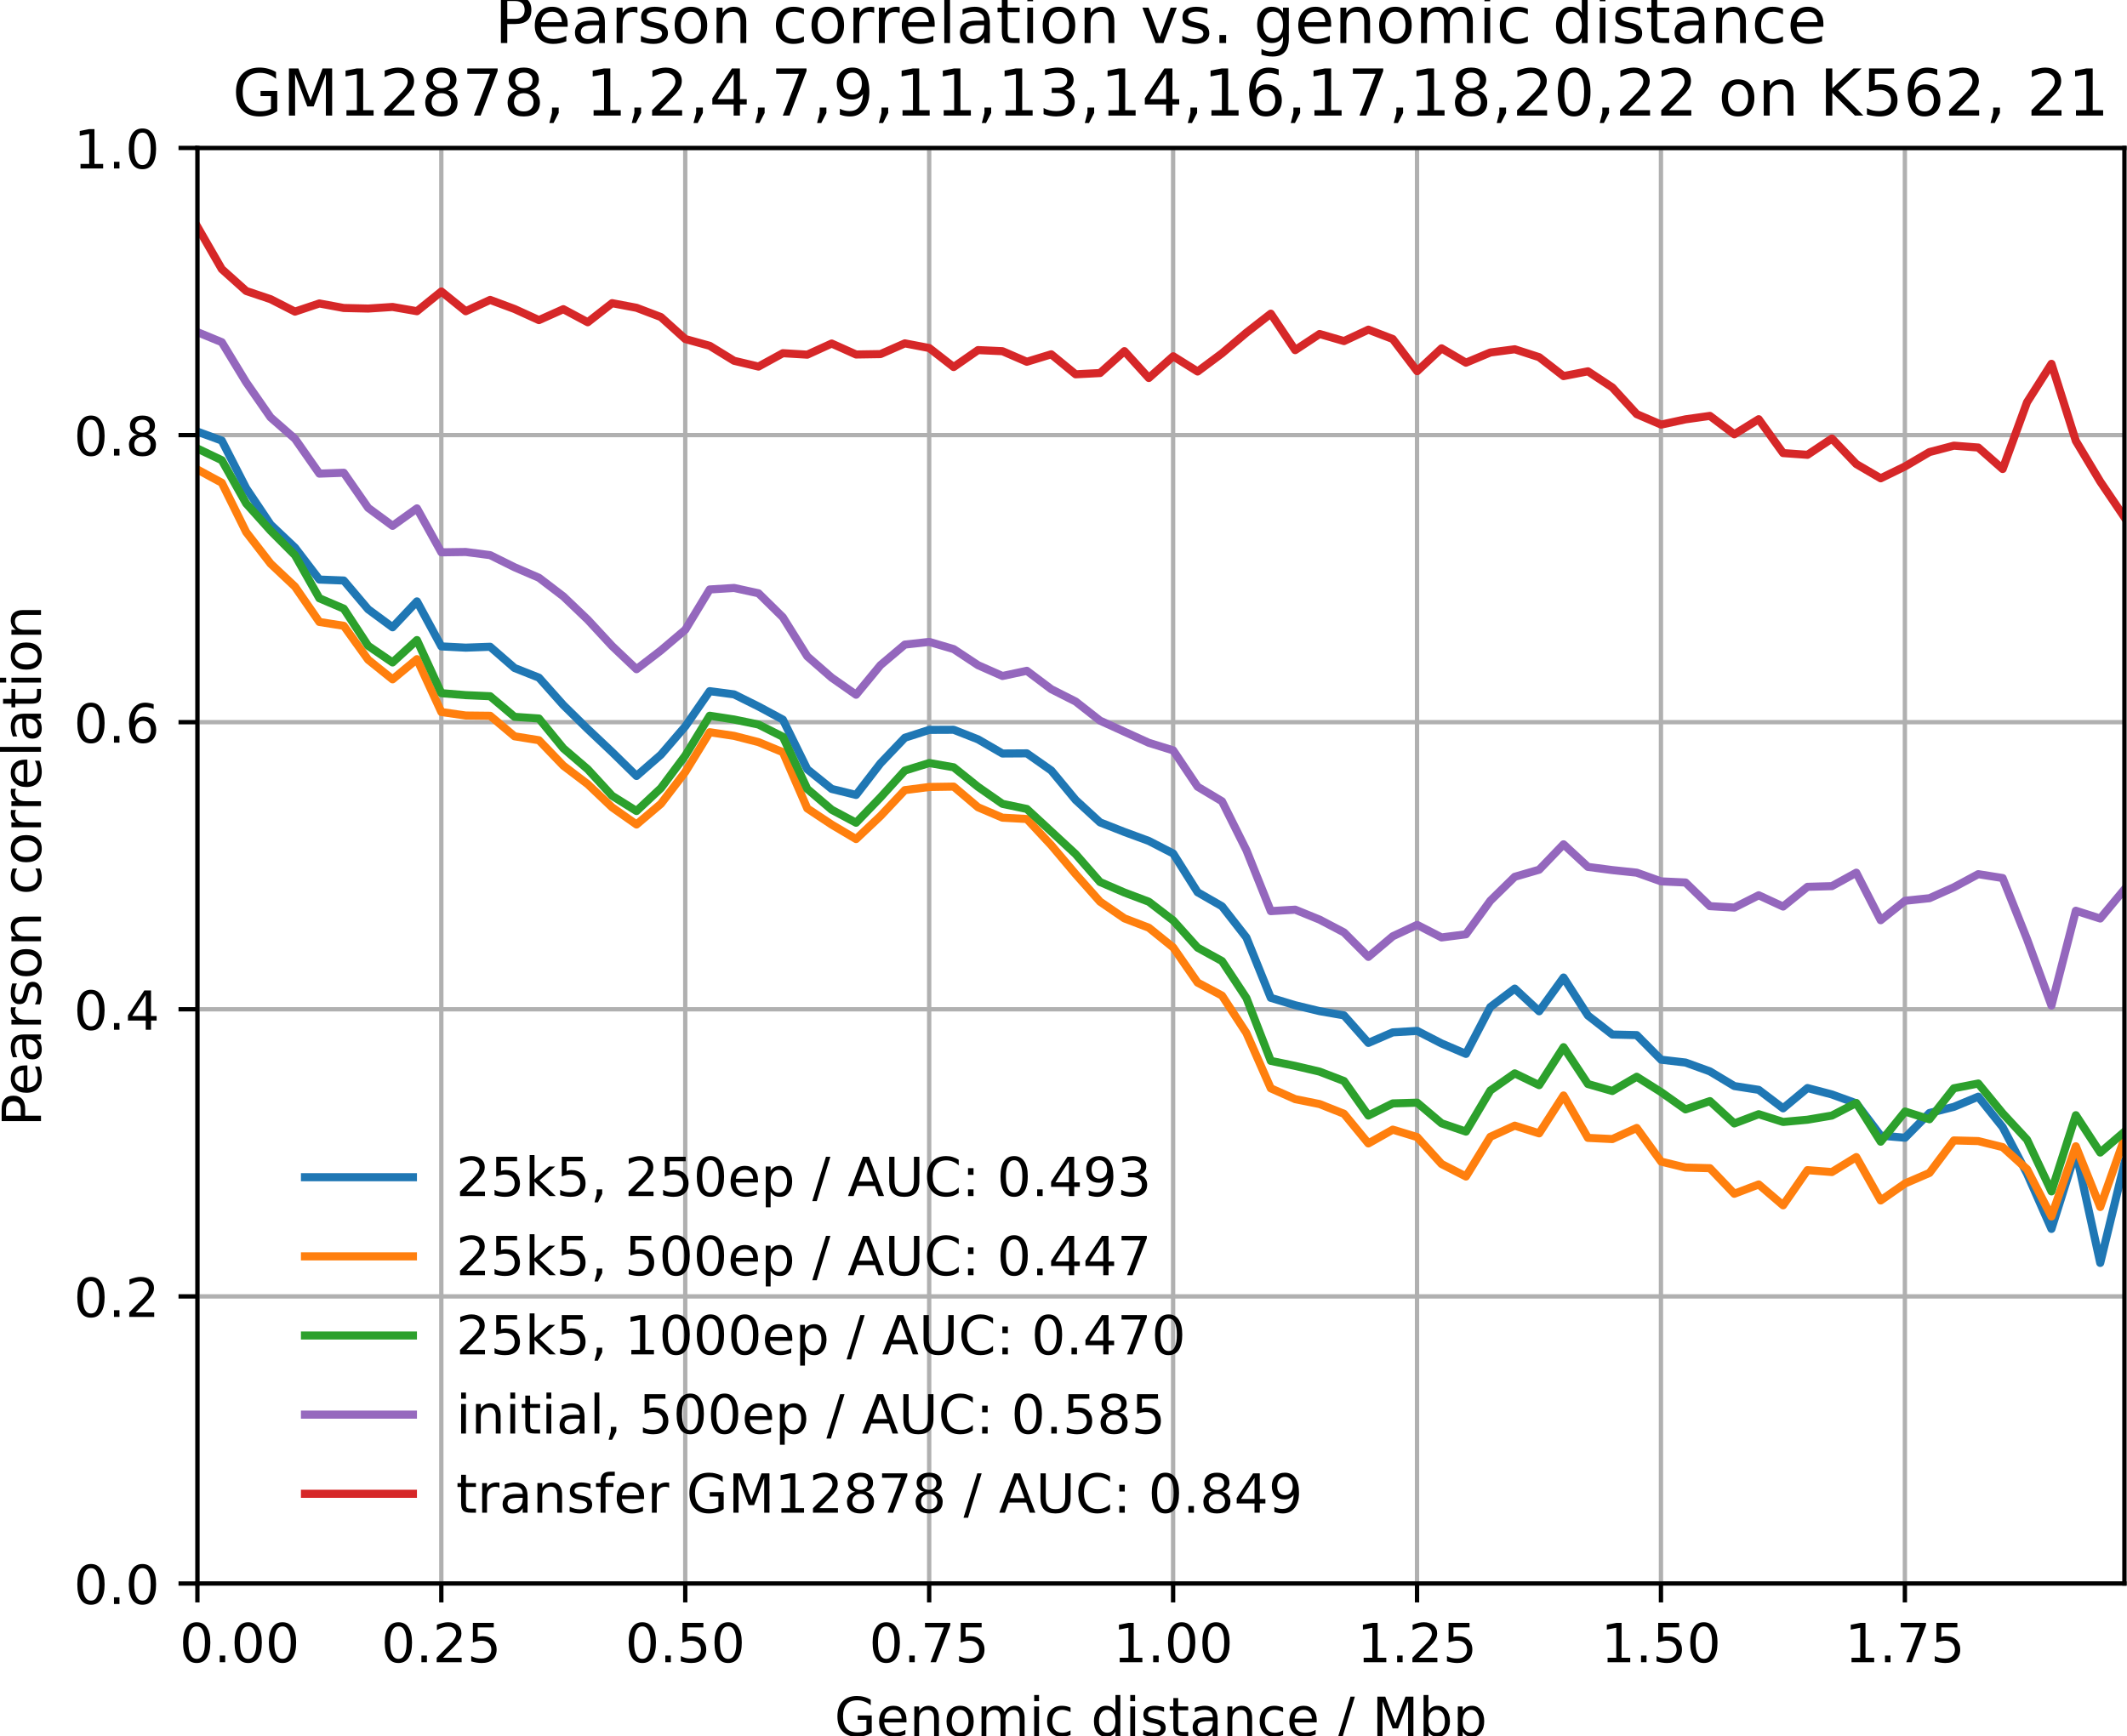
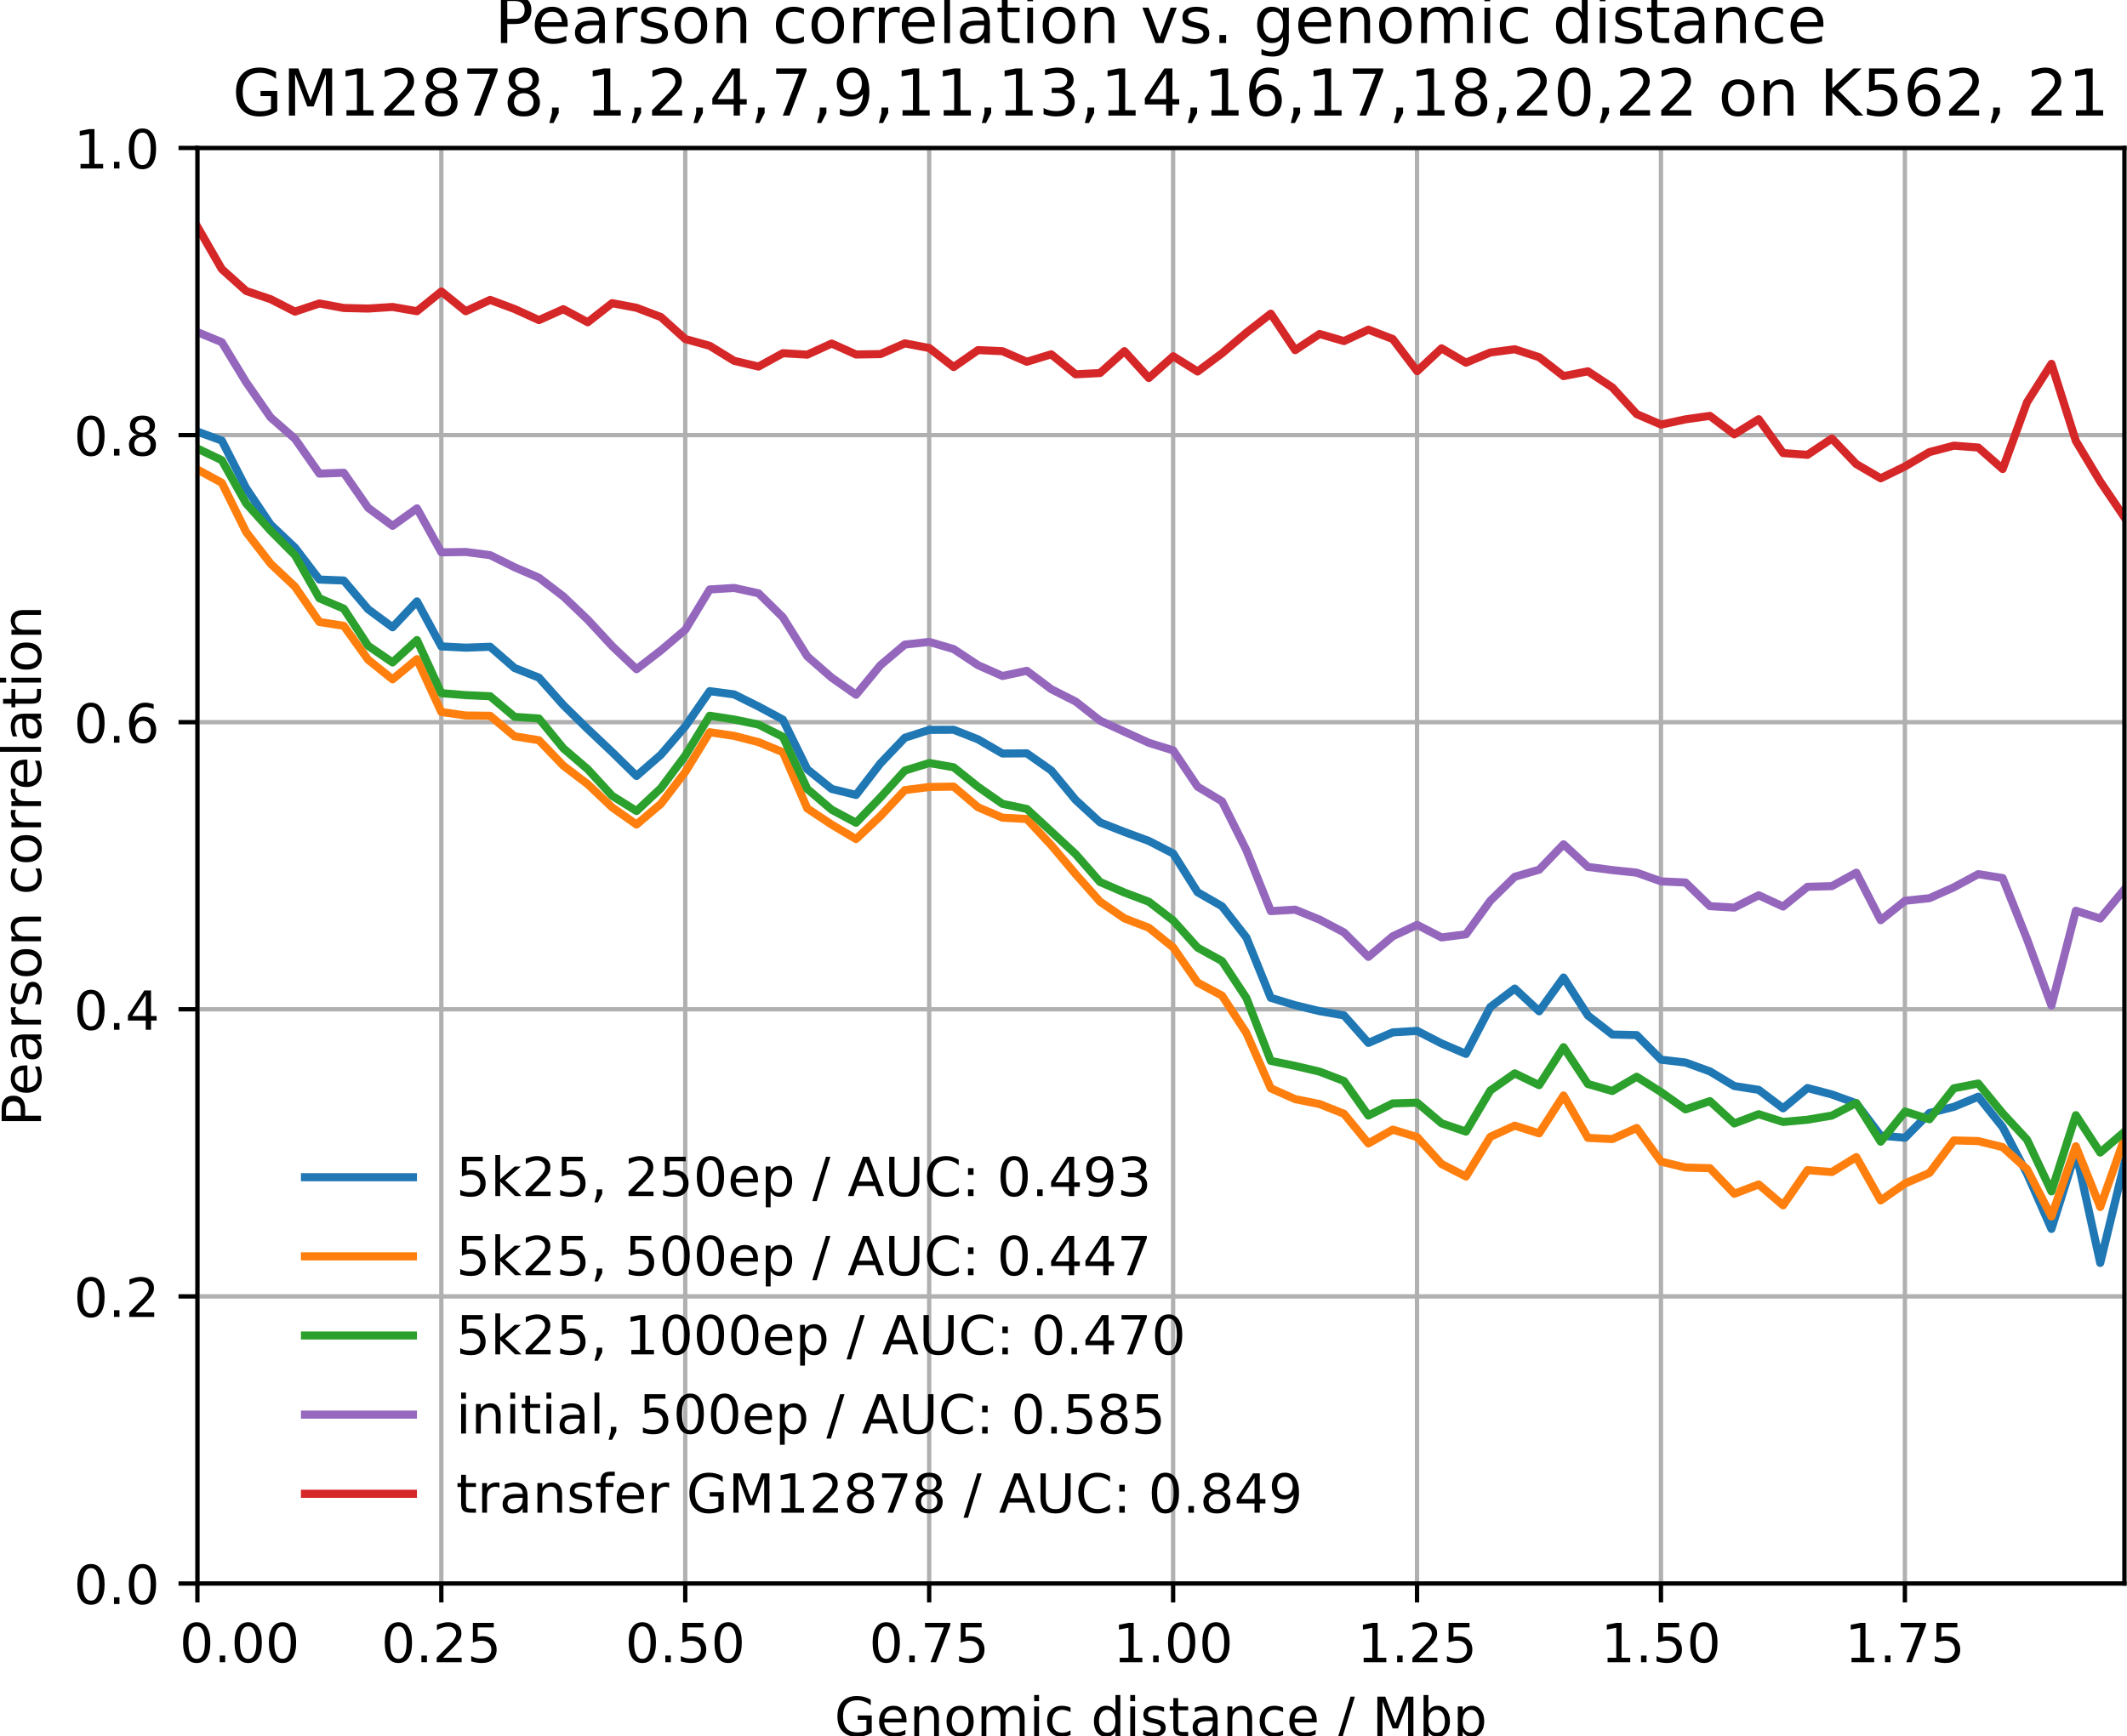
<svg xmlns="http://www.w3.org/2000/svg" version="1.1" id="svg2" xml:space="preserve" width="80mm" height="65.3mm" viewBox="0 0 302.362 246.803">
  <defs id="defs6">
    <clipPath clipPathUnits="userSpaceOnUse" id="clipPath22">
      <path d="M 57.6,38.016 H 414.72 V 304.128 H 57.6 Z" id="path20" />
    </clipPath>
    <clipPath clipPathUnits="userSpaceOnUse" id="clipPath40">
      <path d="M 57.6,38.016 H 414.72 V 304.128 H 57.6 Z" id="path38" />
    </clipPath>
    <clipPath clipPathUnits="userSpaceOnUse" id="clipPath58">
      <path d="M 57.6,38.016 H 414.72 V 304.128 H 57.6 Z" id="path56" />
    </clipPath>
    <clipPath clipPathUnits="userSpaceOnUse" id="clipPath76">
      <path d="M 57.6,38.016 H 414.72 V 304.128 H 57.6 Z" id="path74" />
    </clipPath>
    <clipPath clipPathUnits="userSpaceOnUse" id="clipPath94">
      <path d="M 57.6,38.016 H 414.72 V 304.128 H 57.6 Z" id="path92" />
    </clipPath>
    <clipPath clipPathUnits="userSpaceOnUse" id="clipPath112">
      <path d="M 57.6,38.016 H 414.72 V 304.128 H 57.6 Z" id="path110" />
    </clipPath>
    <clipPath clipPathUnits="userSpaceOnUse" id="clipPath130">
      <path d="M 57.6,38.016 H 414.72 V 304.128 H 57.6 Z" id="path128" />
    </clipPath>
    <clipPath clipPathUnits="userSpaceOnUse" id="clipPath148">
      <path d="M 57.6,38.016 H 414.72 V 304.128 H 57.6 Z" id="path146" />
    </clipPath>
    <clipPath clipPathUnits="userSpaceOnUse" id="clipPath170">
      <path d="M 57.6,38.016 H 414.72 V 304.128 H 57.6 Z" id="path168" />
    </clipPath>
    <clipPath clipPathUnits="userSpaceOnUse" id="clipPath188">
      <path d="M 57.6,38.016 H 414.72 V 304.128 H 57.6 Z" id="path186" />
    </clipPath>
    <clipPath clipPathUnits="userSpaceOnUse" id="clipPath206">
      <path d="M 57.6,38.016 H 414.72 V 304.128 H 57.6 Z" id="path204" />
    </clipPath>
    <clipPath clipPathUnits="userSpaceOnUse" id="clipPath224">
      <path d="M 57.6,38.016 H 414.72 V 304.128 H 57.6 Z" id="path222" />
    </clipPath>
    <clipPath clipPathUnits="userSpaceOnUse" id="clipPath242">
      <path d="M 57.6,38.016 H 414.72 V 304.128 H 57.6 Z" id="path240" />
    </clipPath>
    <clipPath clipPathUnits="userSpaceOnUse" id="clipPath260">
      <path d="M 57.6,38.016 H 414.72 V 304.128 H 57.6 Z" id="path258" />
    </clipPath>
    <clipPath clipPathUnits="userSpaceOnUse" id="clipPath282">
      <path d="M 57.6,38.016 H 414.72 V 304.128 H 57.6 Z" id="path280" />
    </clipPath>
    <clipPath clipPathUnits="userSpaceOnUse" id="clipPath292">
      <path d="M 57.6,38.016 H 414.72 V 304.128 H 57.6 Z" id="path290" />
    </clipPath>
    <clipPath clipPathUnits="userSpaceOnUse" id="clipPath302">
      <path d="M 57.6,38.016 H 414.72 V 304.128 H 57.6 Z" id="path300" />
    </clipPath>
    <clipPath clipPathUnits="userSpaceOnUse" id="clipPath312">
      <path d="M 57.6,38.016 H 414.72 V 304.128 H 57.6 Z" id="path310" />
    </clipPath>
    <clipPath clipPathUnits="userSpaceOnUse" id="clipPath322">
      <path d="M 57.6,38.016 H 414.72 V 304.128 H 57.6 Z" id="path320" />
    </clipPath>
  </defs>
  <g id="g10" transform="matrix(1.333333,0,0,-1.333333,-28.02396,443.5936)">
    <path d="M 53.534,173.389 H 65.04" style="fill:none;stroke:#d62728;stroke-width:0.863;stroke-linecap:square;stroke-linejoin:round;stroke-miterlimit:10;stroke-dasharray:none;stroke-opacity:1" id="path368" />
    <g id="g16" transform="matrix(0.5753,0,0,0.5753,8.926331,141.951)">
      <g id="g18" clip-path="url(#clipPath22)">
        <path d="M 57.6,38.016 V 304.128" style="fill:none;stroke:#b0b0b0;stroke-width:0.8;stroke-linecap:square;stroke-linejoin:round;stroke-miterlimit:10;stroke-dasharray:none;stroke-opacity:1" id="path24" />
      </g>
    </g>
    <path d="m 42.064,163.822 v -2.014" style="fill:#000000;fill-opacity:1;fill-rule:nonzero;stroke:#000000;stroke-width:0.46;stroke-linecap:butt;stroke-linejoin:round;stroke-miterlimit:10;stroke-dasharray:none;stroke-opacity:1" id="path28" />
    <g id="g34" transform="matrix(0.5753,0,0,0.5753,8.926331,141.951)">
      <g id="g36" clip-path="url(#clipPath40)">
        <path d="M 102.805,38.016 V 304.128" style="fill:none;stroke:#b0b0b0;stroke-width:0.8;stroke-linecap:square;stroke-linejoin:round;stroke-miterlimit:10;stroke-dasharray:none;stroke-opacity:1" id="path42" />
      </g>
    </g>
    <path d="m 68.07,163.822 v -2.014" style="fill:#000000;fill-opacity:1;fill-rule:nonzero;stroke:#000000;stroke-width:0.46;stroke-linecap:butt;stroke-linejoin:round;stroke-miterlimit:10;stroke-dasharray:none;stroke-opacity:1" id="path46" />
    <g id="g52" transform="matrix(0.5753,0,0,0.5753,8.926331,141.951)">
      <g id="g54" clip-path="url(#clipPath58)">
        <path d="M 148.01,38.016 V 304.128" style="fill:none;stroke:#b0b0b0;stroke-width:0.8;stroke-linecap:square;stroke-linejoin:round;stroke-miterlimit:10;stroke-dasharray:none;stroke-opacity:1" id="path60" />
      </g>
    </g>
    <path d="m 94.077,163.822 v -2.014" style="fill:#000000;fill-opacity:1;fill-rule:nonzero;stroke:#000000;stroke-width:0.46;stroke-linecap:butt;stroke-linejoin:round;stroke-miterlimit:10;stroke-dasharray:none;stroke-opacity:1" id="path64" />
    <g id="g70" transform="matrix(0.5753,0,0,0.5753,8.926331,141.951)">
      <g id="g72" clip-path="url(#clipPath76)">
        <path d="M 193.215,38.016 V 304.128" style="fill:none;stroke:#b0b0b0;stroke-width:0.8;stroke-linecap:square;stroke-linejoin:round;stroke-miterlimit:10;stroke-dasharray:none;stroke-opacity:1" id="path78" />
      </g>
    </g>
    <path d="m 120.083,163.822 v -2.014" style="fill:#000000;fill-opacity:1;fill-rule:nonzero;stroke:#000000;stroke-width:0.46;stroke-linecap:butt;stroke-linejoin:round;stroke-miterlimit:10;stroke-dasharray:none;stroke-opacity:1" id="path82" />
    <g id="g88" transform="matrix(0.5753,0,0,0.5753,8.926331,141.951)">
      <g id="g90" clip-path="url(#clipPath94)">
        <path d="M 238.42,38.016 V 304.128" style="fill:none;stroke:#b0b0b0;stroke-width:0.8;stroke-linecap:square;stroke-linejoin:round;stroke-miterlimit:10;stroke-dasharray:none;stroke-opacity:1" id="path96" />
      </g>
    </g>
    <path d="m 146.09,163.822 v -2.014" style="fill:#000000;fill-opacity:1;fill-rule:nonzero;stroke:#000000;stroke-width:0.46;stroke-linecap:butt;stroke-linejoin:round;stroke-miterlimit:10;stroke-dasharray:none;stroke-opacity:1" id="path100" />
    <g id="g106" transform="matrix(0.5753,0,0,0.5753,8.926331,141.951)">
      <g id="g108" clip-path="url(#clipPath112)">
        <path d="M 283.625,38.016 V 304.128" style="fill:none;stroke:#b0b0b0;stroke-width:0.8;stroke-linecap:square;stroke-linejoin:round;stroke-miterlimit:10;stroke-dasharray:none;stroke-opacity:1" id="path114" />
      </g>
    </g>
    <path d="m 172.096,163.822 v -2.014" style="fill:#000000;fill-opacity:1;fill-rule:nonzero;stroke:#000000;stroke-width:0.46;stroke-linecap:butt;stroke-linejoin:round;stroke-miterlimit:10;stroke-dasharray:none;stroke-opacity:1" id="path118" />
    <g id="g124" transform="matrix(0.5753,0,0,0.5753,8.926331,141.951)">
      <g id="g126" clip-path="url(#clipPath130)">
        <path d="M 328.83,38.016 V 304.128" style="fill:none;stroke:#b0b0b0;stroke-width:0.8;stroke-linecap:square;stroke-linejoin:round;stroke-miterlimit:10;stroke-dasharray:none;stroke-opacity:1" id="path132" />
      </g>
    </g>
    <path d="m 198.102,163.822 v -2.014" style="fill:#000000;fill-opacity:1;fill-rule:nonzero;stroke:#000000;stroke-width:0.46;stroke-linecap:butt;stroke-linejoin:round;stroke-miterlimit:10;stroke-dasharray:none;stroke-opacity:1" id="path136" />
    <g id="g142" transform="matrix(0.5753,0,0,0.5753,8.926331,141.951)">
      <g id="g144" clip-path="url(#clipPath148)">
        <path d="M 374.035,38.016 V 304.128" style="fill:none;stroke:#b0b0b0;stroke-width:0.8;stroke-linecap:square;stroke-linejoin:round;stroke-miterlimit:10;stroke-dasharray:none;stroke-opacity:1" id="path150" />
      </g>
    </g>
    <path d="m 224.109,163.822 v -2.014" style="fill:#000000;fill-opacity:1;fill-rule:nonzero;stroke:#000000;stroke-width:0.46;stroke-linecap:butt;stroke-linejoin:round;stroke-miterlimit:10;stroke-dasharray:none;stroke-opacity:1" id="path154" />
    <g id="g164" transform="matrix(0.5753,0,0,0.5753,8.926331,141.951)">
      <g id="g166" clip-path="url(#clipPath170)">
        <path d="M 57.6,38.016 H 414.72" style="fill:none;stroke:#b0b0b0;stroke-width:0.8;stroke-linecap:square;stroke-linejoin:round;stroke-miterlimit:10;stroke-dasharray:none;stroke-opacity:1" id="path172" />
      </g>
    </g>
    <path d="m 42.064,163.822 h -2.014" style="fill:#000000;fill-opacity:1;fill-rule:nonzero;stroke:#000000;stroke-width:0.46;stroke-linecap:butt;stroke-linejoin:round;stroke-miterlimit:10;stroke-dasharray:none;stroke-opacity:1" id="path176" />
    <g id="g182" transform="matrix(0.5753,0,0,0.5753,8.926331,141.951)">
      <g id="g184" clip-path="url(#clipPath188)">
        <path d="M 57.6,91.238 H 414.72" style="fill:none;stroke:#b0b0b0;stroke-width:0.8;stroke-linecap:square;stroke-linejoin:round;stroke-miterlimit:10;stroke-dasharray:none;stroke-opacity:1" id="path190" />
      </g>
    </g>
    <path d="m 42.064,194.44 h -2.014" style="fill:#000000;fill-opacity:1;fill-rule:nonzero;stroke:#000000;stroke-width:0.46;stroke-linecap:butt;stroke-linejoin:round;stroke-miterlimit:10;stroke-dasharray:none;stroke-opacity:1" id="path194" />
    <g id="g200" transform="matrix(0.5753,0,0,0.5753,8.926331,141.951)">
      <g id="g202" clip-path="url(#clipPath206)">
        <path d="M 57.6,144.461 H 414.72" style="fill:none;stroke:#b0b0b0;stroke-width:0.8;stroke-linecap:square;stroke-linejoin:round;stroke-miterlimit:10;stroke-dasharray:none;stroke-opacity:1" id="path208" />
      </g>
    </g>
    <path d="m 42.064,225.059 h -2.014" style="fill:#000000;fill-opacity:1;fill-rule:nonzero;stroke:#000000;stroke-width:0.46;stroke-linecap:butt;stroke-linejoin:round;stroke-miterlimit:10;stroke-dasharray:none;stroke-opacity:1" id="path212" />
    <g id="g218" transform="matrix(0.5753,0,0,0.5753,8.926331,141.951)">
      <g id="g220" clip-path="url(#clipPath224)">
        <path d="M 57.6,197.683 H 414.72" style="fill:none;stroke:#b0b0b0;stroke-width:0.8;stroke-linecap:square;stroke-linejoin:round;stroke-miterlimit:10;stroke-dasharray:none;stroke-opacity:1" id="path226" />
      </g>
    </g>
    <path d="m 42.064,255.678 h -2.014" style="fill:#000000;fill-opacity:1;fill-rule:nonzero;stroke:#000000;stroke-width:0.46;stroke-linecap:butt;stroke-linejoin:round;stroke-miterlimit:10;stroke-dasharray:none;stroke-opacity:1" id="path230" />
    <g id="g236" transform="matrix(0.5753,0,0,0.5753,8.926331,141.951)">
      <g id="g238" clip-path="url(#clipPath242)">
        <path d="M 57.6,250.906 H 414.72" style="fill:none;stroke:#b0b0b0;stroke-width:0.8;stroke-linecap:square;stroke-linejoin:round;stroke-miterlimit:10;stroke-dasharray:none;stroke-opacity:1" id="path244" />
      </g>
    </g>
    <path d="m 42.064,286.297 h -2.014" style="fill:#000000;fill-opacity:1;fill-rule:nonzero;stroke:#000000;stroke-width:0.46;stroke-linecap:butt;stroke-linejoin:round;stroke-miterlimit:10;stroke-dasharray:none;stroke-opacity:1" id="path248" />
    <g id="g254" transform="matrix(0.5753,0,0,0.5753,8.926331,141.951)">
      <g id="g256" clip-path="url(#clipPath260)">
        <path d="M 57.6,304.128 H 414.72" style="fill:none;stroke:#b0b0b0;stroke-width:0.8;stroke-linecap:square;stroke-linejoin:round;stroke-miterlimit:10;stroke-dasharray:none;stroke-opacity:1" id="path262" />
      </g>
    </g>
    <path d="m 42.064,316.916 h -2.014" style="fill:#000000;fill-opacity:1;fill-rule:nonzero;stroke:#000000;stroke-width:0.46;stroke-linecap:butt;stroke-linejoin:round;stroke-miterlimit:10;stroke-dasharray:none;stroke-opacity:1" id="path266" />
    <g id="g278" clip-path="url(#clipPath282)" transform="matrix(0.5753,0,0,0.5753,8.926331,141.951)">
      <path d="m 57.6,251.541 4.521,-1.656 4.521,-8.839 4.521,-6.728 4.521,-4.282 4.521,-5.917 4.521,-0.175 4.521,-5.337 4.521,-3.333 4.521,4.799 4.521,-8.343 4.521,-0.231 4.521,0.163 4.521,-3.936 4.521,-1.791 4.521,-5.081 4.521,-4.44 4.521,-4.269 4.521,-4.433 4.521,3.94 4.521,5.261 4.521,6.518 4.521,-0.594 4.521,-2.247 4.521,-2.432 4.521,-9.203 4.521,-3.645 4.521,-1.113 4.521,5.86 4.521,4.742 4.521,1.456 4.521,0.022 4.521,-1.78 4.521,-2.621 4.521,0.029 4.521,-3.171 4.521,-5.466 4.521,-4.159 4.521,-1.777 4.521,-1.666 4.521,-2.331 4.521,-7.178 4.521,-2.602 4.521,-5.789 4.521,-11.183 4.521,-1.369 4.521,-1.096 4.521,-0.786 4.521,-5.104 4.521,1.956 4.521,0.271 4.521,-2.329 4.521,-1.93 4.521,8.684 4.521,3.419 4.521,-4.207 4.521,6.256 4.521,-7.044 4.521,-3.52 4.521,-0.108 4.521,-4.561 4.521,-0.525 4.521,-1.641 4.521,-2.718 4.521,-0.704 4.521,-3.426 4.521,3.763 4.521,-1.192 4.521,-1.643 4.521,-5.993 4.521,-0.383 4.521,4.585 4.521,1.137 4.521,1.885 4.521,-5.647 4.521,-8.626 4.521,-10.238 4.521,14.324 4.521,-20.632 4.521,18.619" style="fill:none;stroke:#1f77b4;stroke-width:1.5;stroke-linecap:square;stroke-linejoin:round;stroke-miterlimit:10;stroke-dasharray:none;stroke-opacity:1" id="path284" />
    </g>
    <g id="g288" clip-path="url(#clipPath292)" transform="matrix(0.5753,0,0,0.5753,8.926331,141.951)">
      <path d="m 57.6,244.512 4.521,-2.448 4.521,-9.145 4.521,-5.846 4.521,-4.264 4.521,-6.548 4.521,-0.713 4.521,-6.289 4.521,-3.633 4.521,3.738 4.521,-9.801 4.521,-0.644 4.521,-0.05 4.521,-3.804 4.521,-0.727 4.521,-4.716 4.521,-3.431 4.521,-4.295 4.521,-3.18 4.521,3.834 4.521,5.913 4.521,7.36 4.521,-0.679 4.521,-1.155 4.521,-1.871 4.521,-10.42 4.521,-3.001 4.521,-2.68 4.521,4.268 4.521,4.804 4.521,0.58 4.521,0.07 4.521,-3.831 4.521,-1.927 4.521,-0.247 4.521,-4.855 4.521,-5.362 4.521,-5.099 4.521,-3.106 4.521,-1.732 4.521,-3.657 4.521,-6.515 4.521,-2.414 4.521,-6.931 4.521,-10.252 4.521,-2.008 4.521,-0.913 4.521,-1.798 4.521,-5.496 4.521,2.553 4.521,-1.375 4.521,-4.992 4.521,-2.319 4.521,7.358 4.521,2.067 4.521,-1.426 4.521,7.021 4.521,-7.86 4.521,-0.219 4.521,2.054 4.521,-6.233 4.521,-1.101 4.521,-0.123 4.521,-4.736 4.521,1.725 4.521,-3.868 4.521,6.522 4.521,-0.354 4.521,2.773 4.521,-8.04 4.521,3.154 4.521,1.948 4.521,6.024 4.521,-0.118 4.521,-1.12 4.521,-4.093 4.521,-8.761 4.521,13.008 4.521,-11.251 4.521,12.784" style="fill:none;stroke:#ff7f0e;stroke-width:1.5;stroke-linecap:square;stroke-linejoin:round;stroke-miterlimit:10;stroke-dasharray:none;stroke-opacity:1" id="path294" />
    </g>
    <g id="g298" clip-path="url(#clipPath302)" transform="matrix(0.5753,0,0,0.5753,8.926331,141.951)">
      <path d="m 57.6,248.402 4.521,-2.156 4.521,-8.021 4.521,-5.04 4.521,-4.545 4.521,-7.989 4.521,-1.925 4.521,-6.888 4.521,-3.081 4.521,4.147 4.521,-9.846 4.521,-0.364 4.521,-0.2 4.521,-3.82 4.521,-0.309 4.521,-5.525 4.521,-3.88 4.521,-4.922 4.521,-2.824 4.521,4.241 4.521,6.053 4.521,7.37 4.521,-0.7 4.521,-0.933 4.521,-2.272 4.521,-9.661 4.521,-3.857 4.521,-2.412 4.521,4.695 4.521,4.977 4.521,1.397 4.521,-0.789 4.521,-3.628 4.521,-3.149 4.521,-0.949 4.521,-4.179 4.521,-4.189 4.521,-5.169 4.521,-1.956 4.521,-1.705 4.521,-3.476 4.521,-5.036 4.521,-2.486 4.521,-6.847 4.521,-11.656 4.521,-0.932 4.521,-1.059 4.521,-1.739 4.521,-6.399 4.521,2.245 4.521,0.138 4.521,-3.824 4.521,-1.539 4.521,7.62 4.521,3.173 4.521,-2.185 4.521,7.041 4.521,-6.83 4.521,-1.296 4.521,2.642 4.521,-2.848 4.521,-3.201 4.521,1.533 4.521,-4.14 4.521,1.715 4.521,-1.436 4.521,0.413 4.521,0.767 4.521,2.337 4.521,-7.176 4.521,5.591 4.521,-1.432 4.521,5.741 4.521,0.883 4.521,-5.522 4.521,-4.883 4.521,-9.592 4.521,14.123 4.521,-6.922 4.521,3.876" style="fill:none;stroke:#2ca02c;stroke-width:1.5;stroke-linecap:square;stroke-linejoin:round;stroke-miterlimit:10;stroke-dasharray:none;stroke-opacity:1" id="path304" />
    </g>
    <g id="g308" clip-path="url(#clipPath312)" style="stroke:#9467bd;stroke-opacity:1" transform="matrix(0.5753,0,0,0.5753,8.926331,141.951)">
      <path d="m 57.6,269.986 4.521,-1.863 4.521,-7.438 4.521,-6.502 4.521,-3.962 4.521,-6.462 4.521,0.161 4.521,-6.506 4.521,-3.334 4.521,3.236 4.521,-8.146 4.521,0.064 4.521,-0.586 4.521,-2.243 4.521,-1.949 4.521,-3.453 4.521,-4.321 4.521,-4.883 4.521,-4.294 4.521,3.48 4.521,3.837 4.521,7.462 4.521,0.281 4.521,-0.985 4.521,-4.453 4.521,-7.24 4.521,-3.952 4.521,-3.164 4.521,5.482 4.521,3.817 4.521,0.494 4.521,-1.332 4.521,-2.986 4.521,-2 4.521,0.96 4.521,-3.404 4.521,-2.288 4.521,-3.545 4.521,-2.055 4.521,-2.056 4.521,-1.404 4.521,-6.732 4.521,-2.705 4.521,-9.064 4.521,-11.295 4.521,0.268 4.521,-1.843 4.521,-2.37 4.521,-4.535 4.521,3.817 4.521,2.112 4.521,-2.328 4.521,0.583 4.521,6.225 4.521,4.435 4.521,1.314 4.521,4.707 4.521,-4.186 4.521,-0.592 4.521,-0.479 4.521,-1.615 4.521,-0.204 4.521,-4.387 4.521,-0.266 4.521,2.28 4.521,-2.089 4.521,3.657 4.521,0.126 4.521,2.494 4.521,-8.808 4.521,3.603 4.521,0.477 4.521,2.023 4.521,2.433 4.521,-0.719 4.521,-11.336 4.521,-12.297 4.521,17.569 4.521,-1.439 4.521,5.44" style="fill:none;stroke:#9467bd;stroke-width:1.5;stroke-linecap:square;stroke-linejoin:round;stroke-miterlimit:10;stroke-dasharray:none;stroke-opacity:1" id="path314" />
    </g>
    <g id="g318" clip-path="url(#clipPath322)" style="stroke:#d62728;stroke-opacity:1" transform="matrix(0.5753,0,0,0.5753,8.926331,141.951)">
      <path d="m 57.6,289.528 4.521,-7.857 4.521,-4.055 4.521,-1.52 4.521,-2.306 4.521,1.513 4.521,-0.84 4.521,-0.106 4.521,0.297 4.521,-0.786 4.521,3.653 4.521,-3.658 4.521,2.099 4.521,-1.685 4.521,-2.06 4.521,2.025 4.521,-2.421 4.521,3.535 4.521,-0.854 4.521,-1.718 4.521,-4.076 4.521,-1.254 4.521,-2.779 4.521,-1.071 4.521,2.477 4.521,-0.269 4.521,2.062 4.521,-2.031 4.521,0.071 4.521,1.991 4.521,-0.865 4.521,-3.524 4.521,3.144 4.521,-0.205 4.521,-1.959 4.521,1.38 4.521,-3.704 4.521,0.232 4.521,4.059 4.521,-4.977 4.521,4.027 4.521,-2.823 4.521,3.366 4.521,3.827 4.521,3.525 4.521,-6.758 4.521,2.993 4.521,-1.312 4.521,2.116 4.521,-1.736 4.521,-5.962 4.521,4.234 4.521,-2.659 4.521,1.891 4.521,0.595 4.521,-1.465 4.521,-3.506 4.521,0.884 4.521,-2.988 4.521,-4.945 4.521,-1.946 4.521,0.979 4.521,0.638 4.521,-3.415 4.521,2.8 4.521,-6.277 4.521,-0.323 4.521,3.015 4.521,-4.73 4.521,-2.641 4.521,2.208 4.521,2.656 4.521,1.185 4.521,-0.343 4.521,-3.983 4.521,12.383 4.521,7.115 4.521,-14.288 4.521,-7.538 4.521,-6.679" style="fill:none;stroke:#d62728;stroke-width:1.5;stroke-linecap:square;stroke-linejoin:round;stroke-miterlimit:10;stroke-dasharray:none;stroke-opacity:1" id="path324" />
    </g>
    <path d="M 42.064,163.822 V 316.916" style="fill:none;stroke:#000000;stroke-width:0.46;stroke-linecap:square;stroke-linejoin:miter;stroke-miterlimit:10;stroke-dasharray:none;stroke-opacity:1" id="path328" />
    <path d="M 247.515,163.822 V 316.916" style="fill:none;stroke:#000000;stroke-width:0.46;stroke-linecap:square;stroke-linejoin:miter;stroke-miterlimit:10;stroke-dasharray:none;stroke-opacity:1" id="path330" />
    <path d="M 42.064,163.822 H 247.515" style="fill:none;stroke:#000000;stroke-width:0.46;stroke-linecap:square;stroke-linejoin:miter;stroke-miterlimit:10;stroke-dasharray:none;stroke-opacity:1" id="path332" />
    <path d="M 42.064,316.916 H 247.515" style="fill:none;stroke:#000000;stroke-width:0.46;stroke-linecap:square;stroke-linejoin:miter;stroke-miterlimit:10;stroke-dasharray:none;stroke-opacity:1" id="path334" />
    <path d="M 53.534,207.152 H 65.04" style="fill:none;stroke:#1f77b4;stroke-width:0.863;stroke-linecap:square;stroke-linejoin:round;stroke-miterlimit:10;stroke-dasharray:none;stroke-opacity:1" id="path344" />
    <path d="M 53.534,198.711 H 65.04" style="fill:none;stroke:#ff7f0e;stroke-width:0.863;stroke-linecap:square;stroke-linejoin:round;stroke-miterlimit:10;stroke-dasharray:none;stroke-opacity:1" id="path350" />
    <path d="M 53.534,190.271 H 65.04" style="fill:none;stroke:#2ca02c;stroke-width:0.863;stroke-linecap:square;stroke-linejoin:round;stroke-miterlimit:10;stroke-dasharray:none;stroke-opacity:1" id="path356" />
    <path d="M 53.534,181.83 H 65.04" style="fill:none;stroke:#9467bd;stroke-width:0.863;stroke-linecap:square;stroke-linejoin:round;stroke-miterlimit:10;stroke-dasharray:none;stroke-opacity:0.984" id="path362" />
  </g>
  <g id="layer1" transform="translate(-28.02396,-17.20642)">
    <text style="font-variant:normal;font-weight:normal;font-size:7.671px;font-family:'DejaVu Sans';-inkscape-font-specification:DejaVuSans;writing-mode:lr-tb;fill:#000000;fill-opacity:1;fill-rule:nonzero;stroke:none;stroke-width:0.767" id="text372" x="92.856" y="232.299">
      <tspan x="92.856 95.863 99.016 103.718 108.581 112.577 115.277 119.995 123.147 125.587 131.532 138.151 143.03 147.908 152.787 157.665 162.544 164.983 167.568 170.008 175.254 180.869 186.223 188.808 191.248 196.126 198.565 203.444 208.323" y="232.299" id="tspan370" style="stroke-width:0.767">transfer GM12878 / AUC: 0.849</tspan>
    </text>
    <text style="font-variant:normal;font-weight:normal;font-size:7.671px;font-family:'DejaVu Sans';-inkscape-font-specification:DejaVuSans;writing-mode:lr-tb;fill:#000000;fill-opacity:1;fill-rule:nonzero;stroke:none;stroke-width:0.767" id="text32" x="53.545" y="253.566">
      <tspan x="53.545 58.424 60.863 65.742" y="253.566" id="tspan30" style="stroke-width:0.767">0.00</tspan>
    </text>
    <text style="font-variant:normal;font-weight:normal;font-size:7.671px;font-family:'DejaVu Sans';-inkscape-font-specification:DejaVuSans;writing-mode:lr-tb;fill:#000000;fill-opacity:1;fill-rule:nonzero;stroke:none;stroke-width:0.767" id="text50" x="82.22" y="253.566">
      <tspan x="82.22 87.099 89.538 94.417" y="253.566" id="tspan48" style="stroke-width:0.767">0.25</tspan>
    </text>
    <text style="font-variant:normal;font-weight:normal;font-size:7.671px;font-family:'DejaVu Sans';-inkscape-font-specification:DejaVuSans;writing-mode:lr-tb;fill:#000000;fill-opacity:1;fill-rule:nonzero;stroke:none;stroke-width:0.767" id="text68" x="116.896" y="253.566">
      <tspan x="116.896 121.774 124.214 129.092" y="253.566" id="tspan66" style="stroke-width:0.767">0.50</tspan>
    </text>
    <text style="font-variant:normal;font-weight:normal;font-size:7.671px;font-family:'DejaVu Sans';-inkscape-font-specification:DejaVuSans;writing-mode:lr-tb;fill:#000000;fill-opacity:1;fill-rule:nonzero;stroke:none;stroke-width:0.767" id="text86" x="151.571" y="253.566">
      <tspan x="151.571 156.45 158.889 163.767" y="253.566" id="tspan84" style="stroke-width:0.767">0.75</tspan>
    </text>
    <text style="font-variant:normal;font-weight:normal;font-size:7.671px;font-family:'DejaVu Sans';-inkscape-font-specification:DejaVuSans;writing-mode:lr-tb;fill:#000000;fill-opacity:1;fill-rule:nonzero;stroke:none;stroke-width:0.767" id="text104" x="186.246" y="253.566">
      <tspan x="186.246 191.125 193.564 198.443" y="253.566" id="tspan102" style="stroke-width:0.767">1.00</tspan>
    </text>
    <text style="font-variant:normal;font-weight:normal;font-size:7.671px;font-family:'DejaVu Sans';-inkscape-font-specification:DejaVuSans;writing-mode:lr-tb;fill:#000000;fill-opacity:1;fill-rule:nonzero;stroke:none;stroke-width:0.767" id="text122" x="220.922" y="253.566">
      <tspan x="220.922 225.8 228.24 233.118" y="253.566" id="tspan120" style="stroke-width:0.767">1.25</tspan>
    </text>
    <text style="font-variant:normal;font-weight:normal;font-size:7.671px;font-family:'DejaVu Sans';-inkscape-font-specification:DejaVuSans;writing-mode:lr-tb;fill:#000000;fill-opacity:1;fill-rule:nonzero;stroke:none;stroke-width:0.767" id="text140" x="255.597" y="253.566">
      <tspan x="255.597 260.476 262.915 267.793" y="253.566" id="tspan138" style="stroke-width:0.767">1.50</tspan>
    </text>
    <text style="font-variant:normal;font-weight:normal;font-size:7.671px;font-family:'DejaVu Sans';-inkscape-font-specification:DejaVuSans;writing-mode:lr-tb;fill:#000000;fill-opacity:1;fill-rule:nonzero;stroke:none;stroke-width:0.767" id="text158" x="290.272" y="253.566">
      <tspan x="290.272 295.151 297.59 302.469" y="253.566" id="tspan156" style="stroke-width:0.767">1.75</tspan>
    </text>
    <text style="font-variant:normal;font-weight:normal;font-size:7.671px;font-family:'DejaVu Sans';-inkscape-font-specification:DejaVuSans;writing-mode:lr-tb;fill:#000000;fill-opacity:1;fill-rule:nonzero;stroke:none;stroke-width:0.767" id="text162" x="146.627" y="264.053">
      <tspan x="146.627 152.571 157.289 162.152 166.847 174.318 176.45 180.669 183.108 187.979 190.112 194.108 197.115 201.817 206.68 210.899 215.617 218.056 220.641 223.08 229.7 234.571" y="264.053" id="tspan160" style="stroke-width:0.767">Genomic distance / Mbp</tspan>
    </text>
    <text style="font-variant:normal;font-weight:normal;font-size:7.671px;font-family:'DejaVu Sans';-inkscape-font-specification:DejaVuSans;writing-mode:lr-tb;fill:#000000;fill-opacity:1;fill-rule:nonzero;stroke:none;stroke-width:0.767" id="text180" x="38.514" y="245.284">
      <tspan x="38.514 43.393 45.832" y="245.284" id="tspan178" style="stroke-width:0.767">0.0</tspan>
    </text>
    <text style="font-variant:normal;font-weight:normal;font-size:7.671px;font-family:'DejaVu Sans';-inkscape-font-specification:DejaVuSans;writing-mode:lr-tb;fill:#000000;fill-opacity:1;fill-rule:nonzero;stroke:none;stroke-width:0.767" id="text198" x="38.514" y="204.459">
      <tspan x="38.514 43.393 45.832" y="204.459" id="tspan196" style="stroke-width:0.767">0.2</tspan>
    </text>
    <text style="font-variant:normal;font-weight:normal;font-size:7.671px;font-family:'DejaVu Sans';-inkscape-font-specification:DejaVuSans;writing-mode:lr-tb;fill:#000000;fill-opacity:1;fill-rule:nonzero;stroke:none;stroke-width:0.767" id="text216" x="38.514" y="163.633">
      <tspan x="38.514 43.393 45.832" y="163.633" id="tspan214" style="stroke-width:0.767">0.4</tspan>
    </text>
    <text style="font-variant:normal;font-weight:normal;font-size:7.671px;font-family:'DejaVu Sans';-inkscape-font-specification:DejaVuSans;writing-mode:lr-tb;fill:#000000;fill-opacity:1;fill-rule:nonzero;stroke:none;stroke-width:0.767" id="text234" x="38.514" y="122.808">
      <tspan x="38.514 43.393 45.832" y="122.808" id="tspan232" style="stroke-width:0.767">0.6</tspan>
    </text>
    <text style="font-variant:normal;font-weight:normal;font-size:7.671px;font-family:'DejaVu Sans';-inkscape-font-specification:DejaVuSans;writing-mode:lr-tb;fill:#000000;fill-opacity:1;fill-rule:nonzero;stroke:none;stroke-width:0.767" id="text252" x="38.514" y="81.983">
      <tspan x="38.514 43.393 45.832" y="81.983" id="tspan250" style="stroke-width:0.767">0.8</tspan>
    </text>
    <text style="font-variant:normal;font-weight:normal;font-size:7.671px;font-family:'DejaVu Sans';-inkscape-font-specification:DejaVuSans;writing-mode:lr-tb;fill:#000000;fill-opacity:1;fill-rule:nonzero;stroke:none;stroke-width:0.767" id="text270" x="38.514" y="41.158">
      <tspan x="38.514 43.393 45.832" y="41.158" id="tspan268" style="stroke-width:0.767">1.0</tspan>
    </text>
    <text transform="rotate(-90)" style="font-variant:normal;font-weight:normal;font-size:7.671px;font-family:'DejaVu Sans';-inkscape-font-specification:DejaVuSans;writing-mode:lr-tb;fill:#000000;fill-opacity:1;fill-rule:nonzero;stroke:none;stroke-width:0.767" id="text274" x="-177.367" y="33.852">
      <tspan x="-177.367 -172.742 -168.024 -163.322 -160.17 -156.173 -151.479 -146.616 -144.176 -139.957 -135.263 -132.11 -128.958 -124.24 -122.108 -117.406 -114.399 -112.266 -107.572" y="33.852" id="tspan272" style="stroke-width:0.767">Pearson correlation</tspan>
    </text>
    <text style="font-variant:normal;font-weight:normal;font-size:9.205px;font-family:'DejaVu Sans';-inkscape-font-specification:DejaVuSans;writing-mode:lr-tb;fill:#000000;fill-opacity:1;fill-rule:nonzero;stroke:none;stroke-width:0.767" id="text338" x="98.325" y="23.326">
      <tspan x="98.325 103.876 109.537 115.18 118.963 123.758 129.392 135.228 138.155 143.217 148.851 152.634 156.417 162.078 164.637 170.279 173.888 176.447 182.08 187.916 190.843 196.292 201.088 204.015 206.942 212.787 218.448 224.284 229.917 238.883 241.442 246.504 249.432 255.277 257.835 262.631 266.239 271.882 277.718 282.781" y="23.326" id="tspan336" style="stroke-width:0.767">Pearson correlation vs. genomic distance</tspan>
    </text>
    <text style="font-variant:normal;font-weight:normal;font-size:9.205px;font-family:'DejaVu Sans';-inkscape-font-specification:DejaVuSans;writing-mode:lr-tb;fill:#000000;fill-opacity:1;fill-rule:nonzero;stroke:none;stroke-width:0.767" id="text342" x="61.06" y="33.643">
      <tspan x="61.06 68.193 76.137 81.991 87.845 93.7 99.554 105.408 108.335 111.263 117.117 120.044 125.898 128.825 134.68 137.607 143.461 146.388 152.242 155.169 161.024 166.878 169.805 175.659 181.514 184.441 190.295 196.149 199.076 204.931 210.785 213.712 219.566 225.42 228.348 234.202 240.056 242.983 248.837 254.692 257.619 263.473 269.327 272.254 277.888 283.724 286.651 292.689 298.543 304.398 310.252 313.179 316.106 321.96" y="33.643" id="tspan340" style="stroke-width:0.767">GM12878, 1,2,4,7,9,11,13,14,16,17,18,20,22 on K562, 21</tspan>
    </text>
    <text style="font-variant:normal;font-weight:normal;font-size:7.671px;font-family:'DejaVu Sans';-inkscape-font-specification:DejaVuSans;writing-mode:lr-tb;fill:#000000;fill-opacity:1;fill-rule:nonzero;stroke:none;stroke-width:0.767" id="text348" x="92.856" y="187.282">
-       <tspan x="92.856 97.735 102.613 107.054 111.933 114.372 116.811 121.69 126.569 131.447 136.165 141.035 143.475 146.06 148.499 153.746 159.361 164.715 167.3 169.739 174.618 177.057 181.935 186.814" y="187.282" id="tspan346" style="stroke-width:0.767">25k5, 250ep / AUC: 0.493</tspan>
+       <tspan id="tspan346" style="stroke-width:0.767" x="92.856" y="187.282">5k25, 250ep / AUC: 0.493</tspan>
    </text>
    <text style="font-variant:normal;font-weight:normal;font-size:7.671px;font-family:'DejaVu Sans';-inkscape-font-specification:DejaVuSans;writing-mode:lr-tb;fill:#000000;fill-opacity:1;fill-rule:nonzero;stroke:none;stroke-width:0.767" id="text354" x="92.856" y="198.536">
-       <tspan x="92.856 97.735 102.613 107.054 111.933 114.372 116.811 121.69 126.569 131.447 136.165 141.035 143.475 146.06 148.499 153.746 159.361 164.715 167.3 169.739 174.618 177.057 181.935 186.814" y="198.536" id="tspan352" style="stroke-width:0.767">25k5, 500ep / AUC: 0.447</tspan>
+       <tspan id="tspan352" style="stroke-width:0.767" x="92.856" y="198.536">5k25, 500ep / AUC: 0.447</tspan>
    </text>
    <text style="font-variant:normal;font-weight:normal;font-size:7.671px;font-family:'DejaVu Sans';-inkscape-font-specification:DejaVuSans;writing-mode:lr-tb;fill:#000000;fill-opacity:1;fill-rule:nonzero;stroke:none;stroke-width:0.767" id="text360" x="92.856" y="209.791">
-       <tspan x="92.856 97.735 102.613 107.054 111.933 114.372 116.811 121.69 126.569 131.447 136.326 141.043 145.914 148.353 150.938 153.378 158.624 164.239 169.593 172.178 174.618 179.496 181.935 186.814 191.693" y="209.791" id="tspan358" style="stroke-width:0.767">25k5, 1000ep / AUC: 0.470</tspan>
+       <tspan id="tspan358" style="stroke-width:0.767" x="92.856" y="209.791">5k25, 1000ep / AUC: 0.470</tspan>
    </text>
    <text style="font-variant:normal;font-weight:normal;font-size:7.671px;font-family:'DejaVu Sans';-inkscape-font-specification:DejaVuSans;writing-mode:lr-tb;fill:#000000;fill-opacity:1;fill-rule:nonzero;stroke:none;stroke-width:0.767" id="text366" x="92.856" y="221.045">
      <tspan x="92.856 94.988 99.852 101.984 104.991 107.123 111.826 113.958 116.397 118.837 123.715 128.594 133.472 138.19 143.061 145.5 148.085 150.524 155.771 161.386 166.74 169.325 171.764 176.643 179.082 183.961 188.839" y="221.045" id="tspan364" style="stroke-width:0.767">initial, 500ep / AUC: 0.585</tspan>
    </text>
  </g>
</svg>
